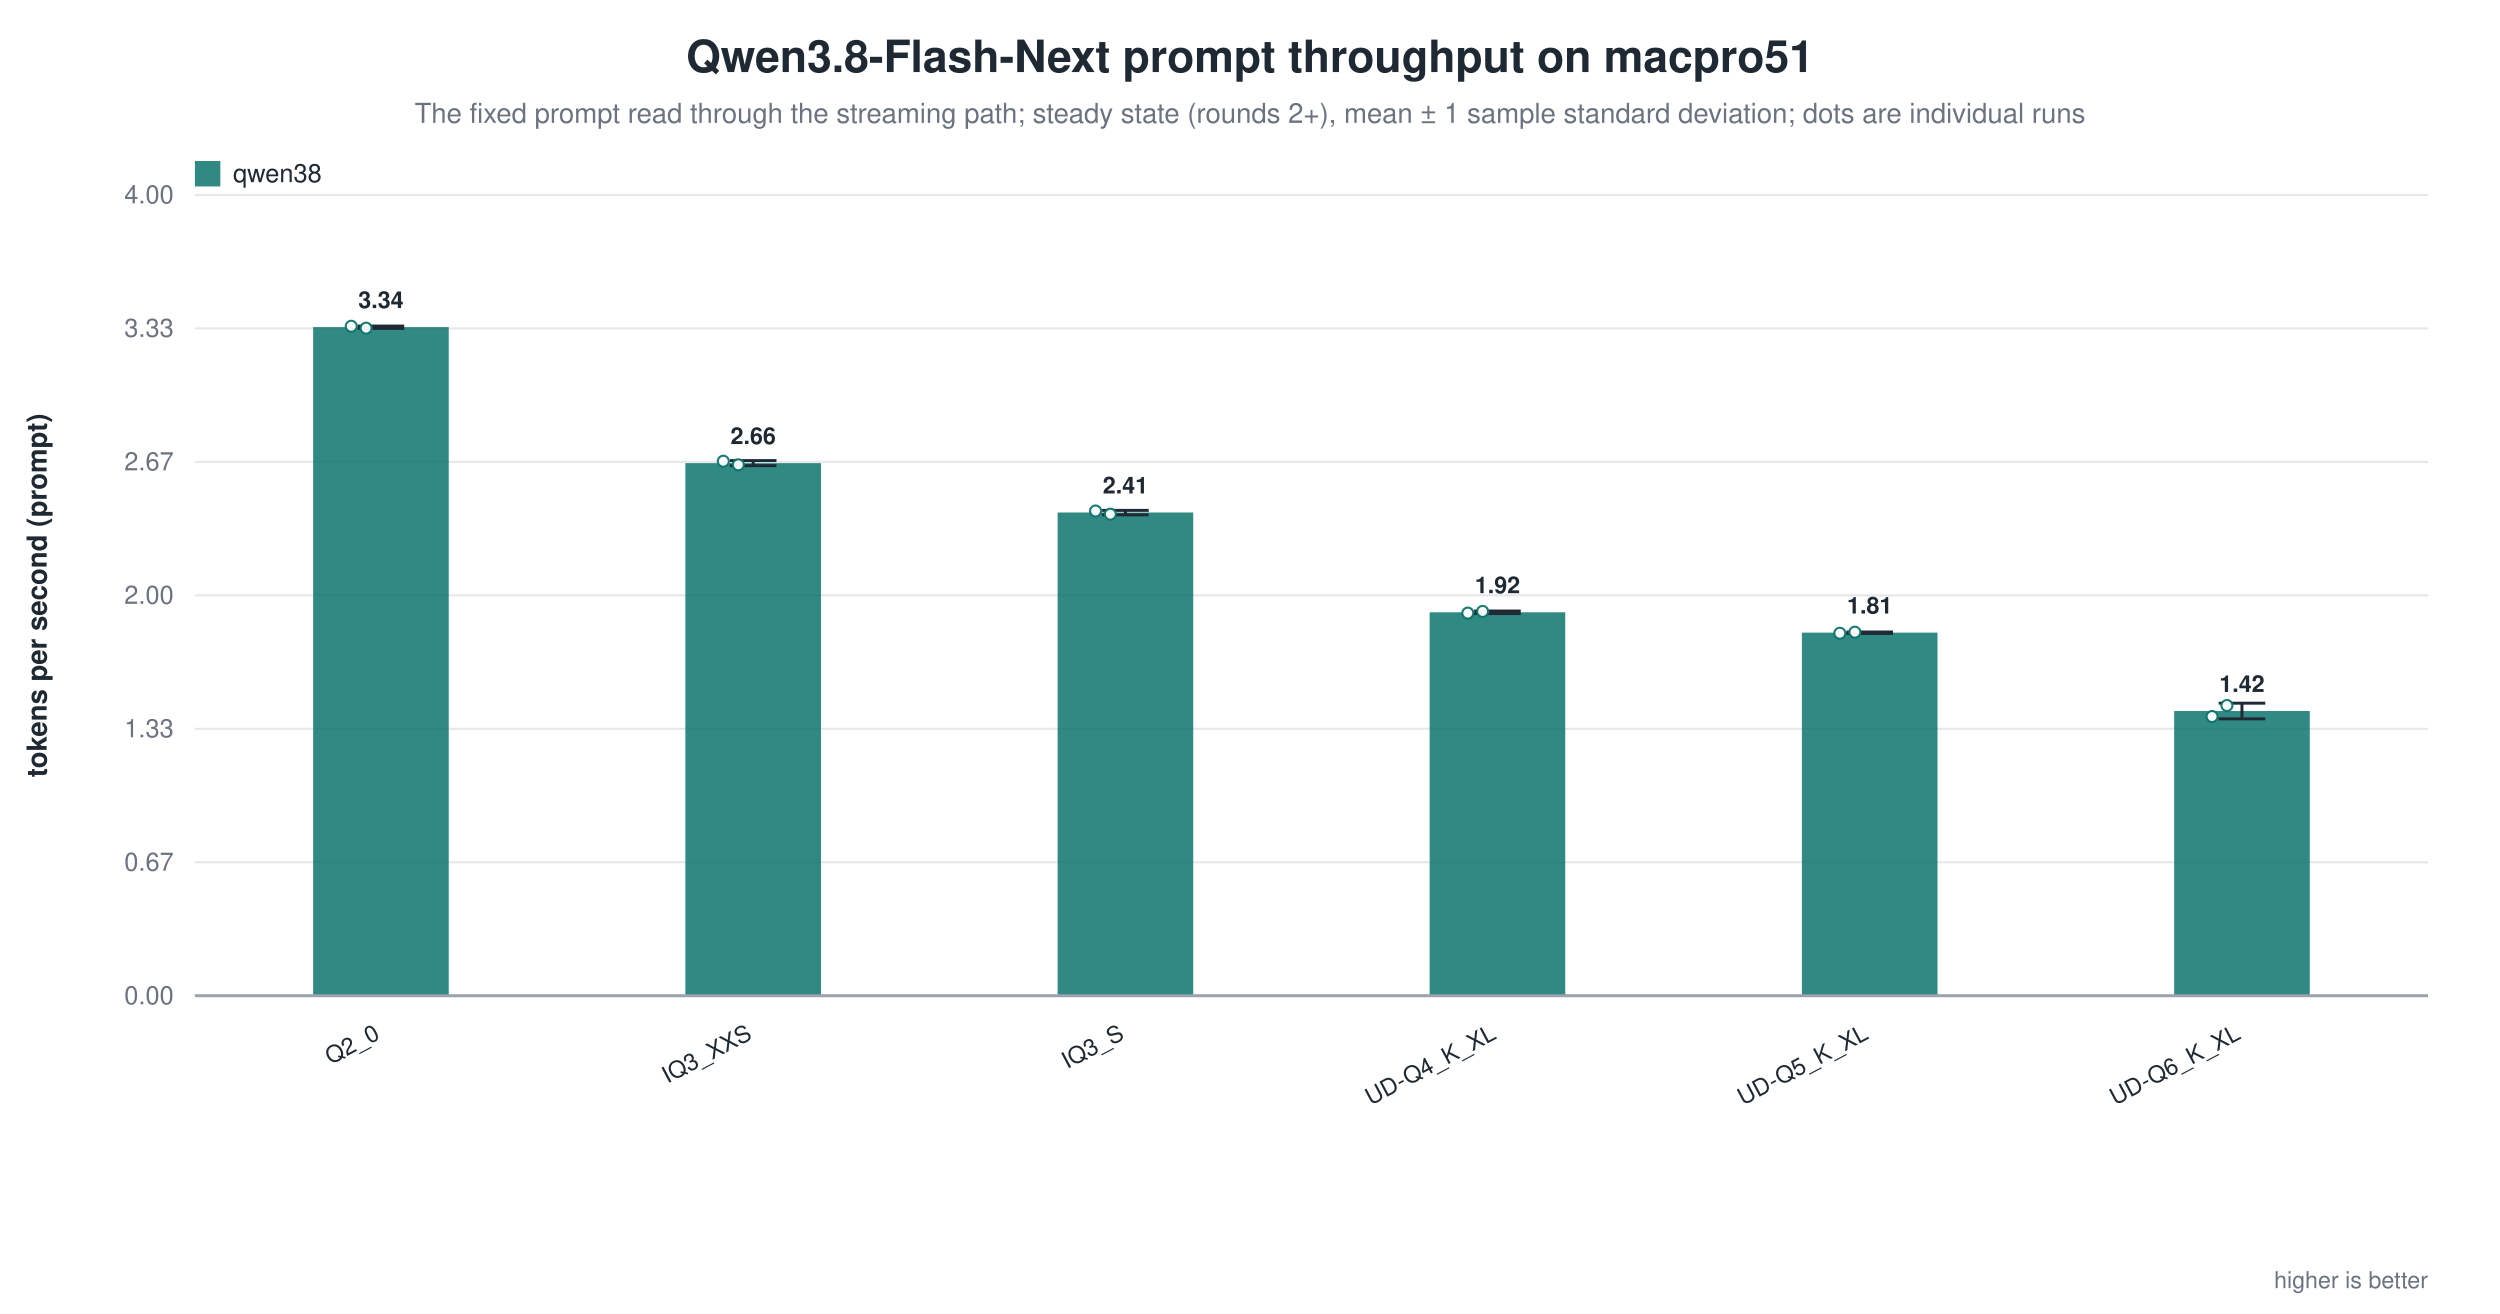
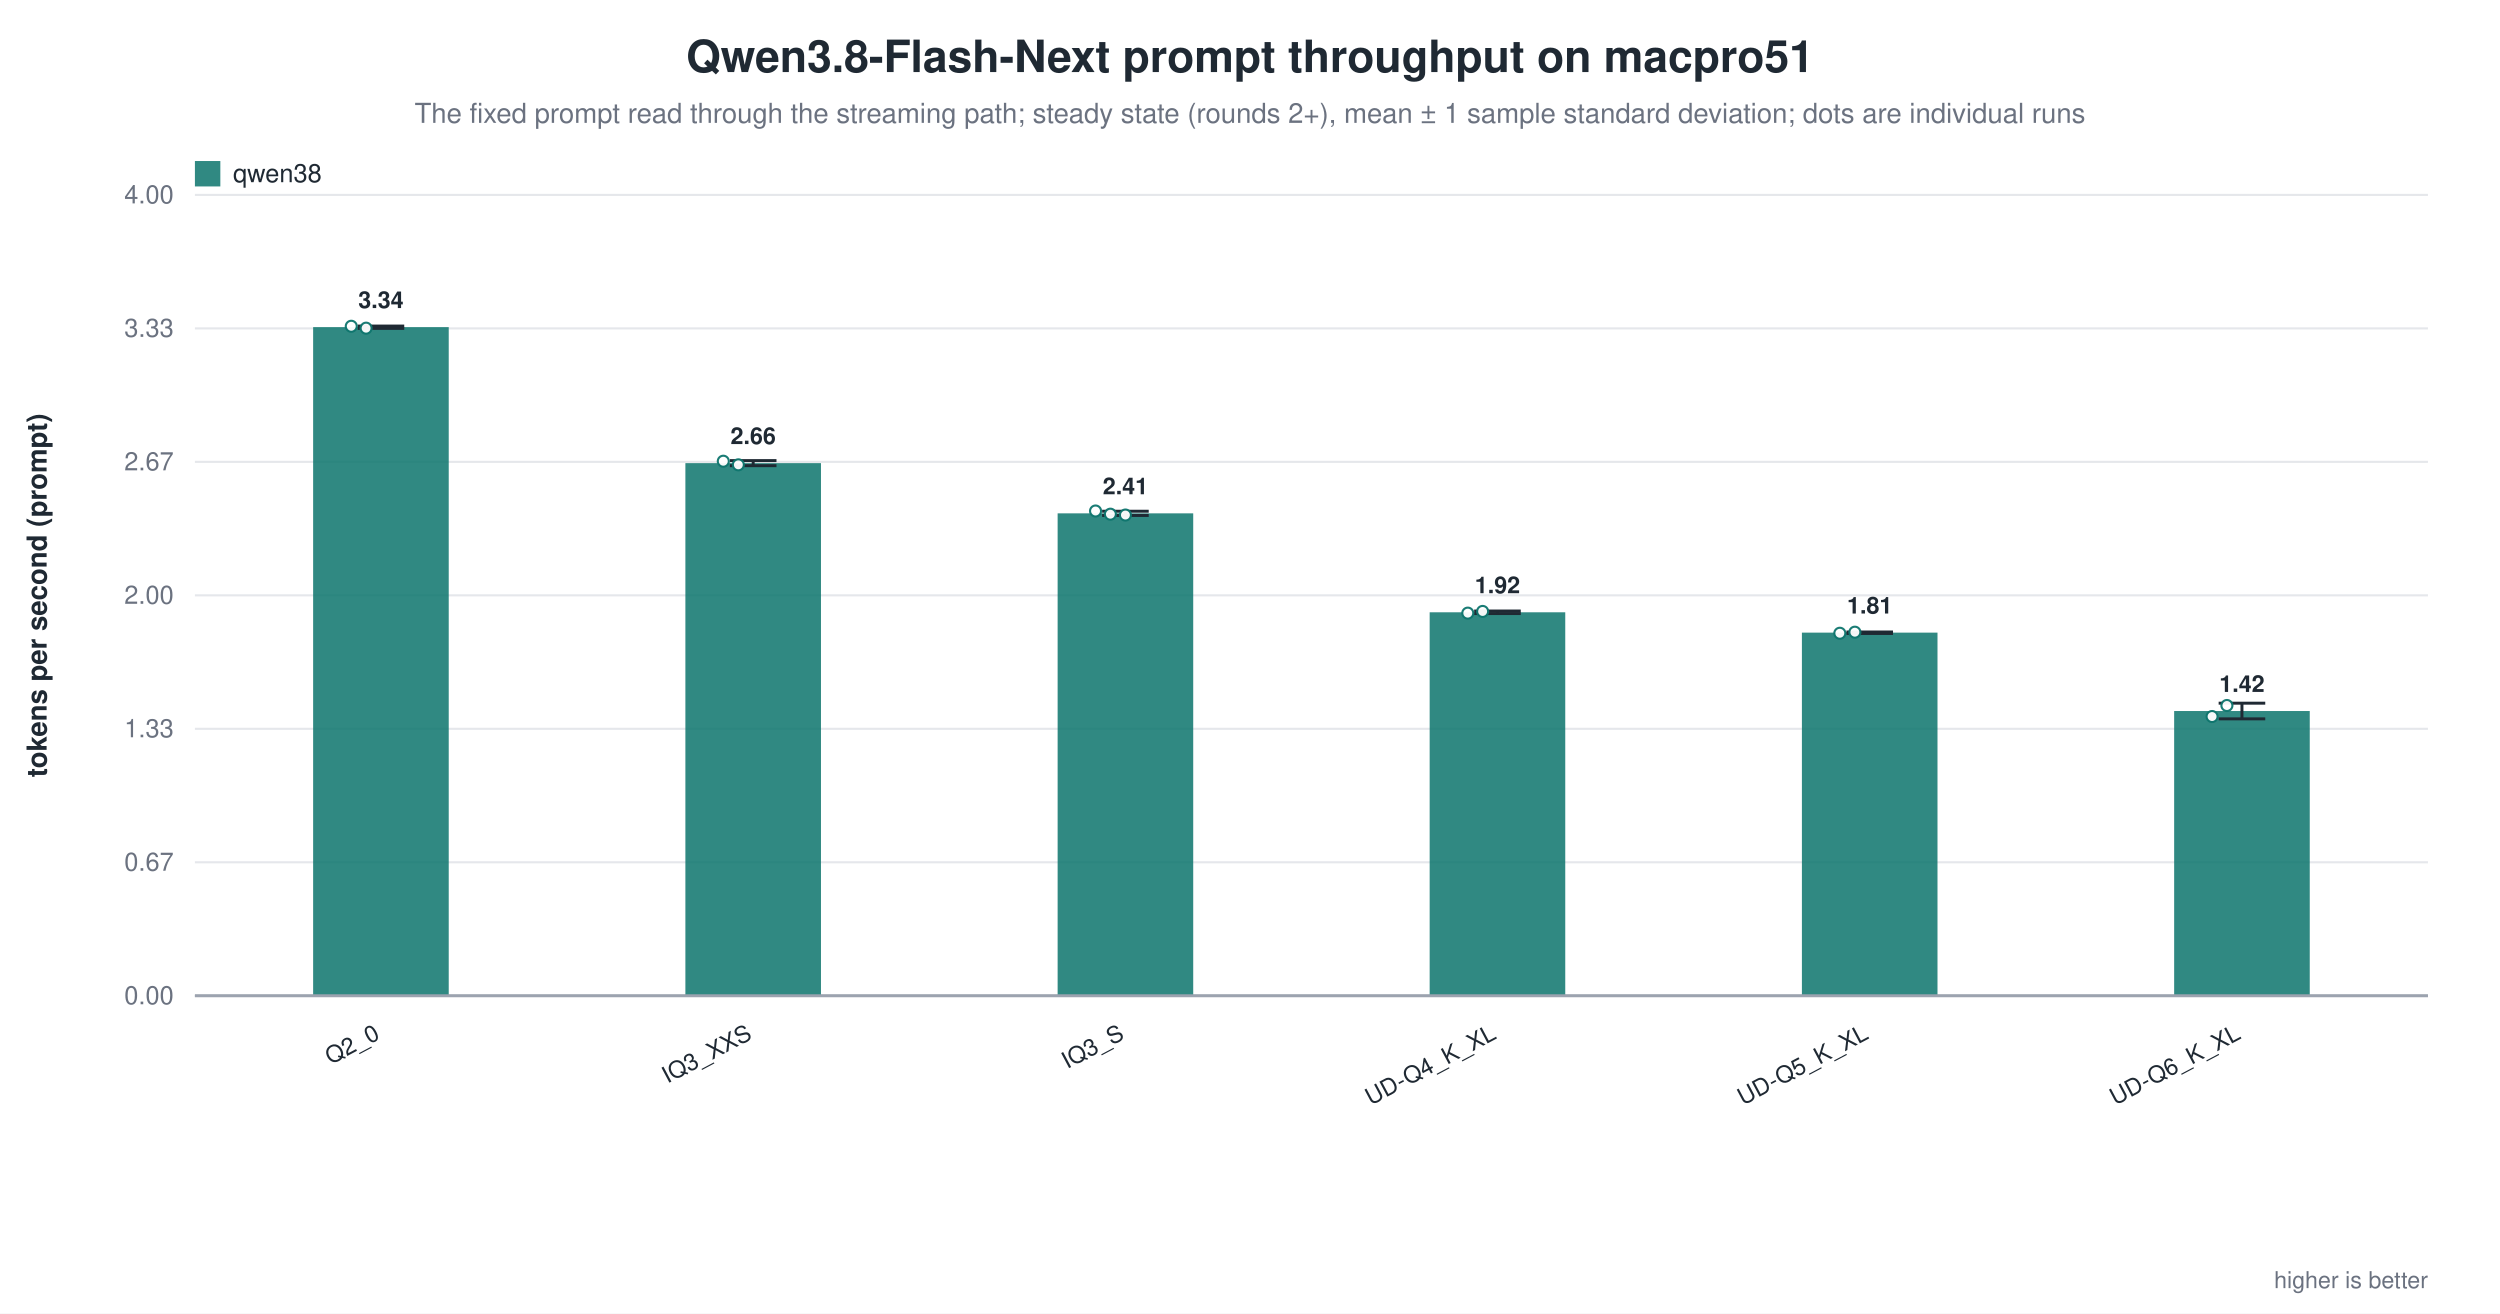
<svg xmlns="http://www.w3.org/2000/svg" width="1180" height="620" viewBox="0 0 1180 620" role="img" aria-label="Qwen3.8-Flash-Next prompt throughput on macpro51">
  <rect width="1180" height="620" fill="white" />
  <text x="590.0" y="34" text-anchor="middle" font-family="Helvetica, Arial, sans-serif" font-size="21" font-weight="600" fill="#1f2933">Qwen3.8-Flash-Next prompt throughput on macpro51</text>
  <text x="590.0" y="58" text-anchor="middle" font-family="Helvetica, Arial, sans-serif" font-size="13" fill="#6b7280">The fixed prompt read through the streaming path; steady state (rounds 2+), mean ± 1 sample standard deviation; dots are individual runs</text>
  <line x1="92.0" y1="470.0" x2="1146.0" y2="470.0" stroke="#9ca3af" stroke-width="1.0" />
  <text x="82.0" y="474.0" text-anchor="end" font-family="Helvetica, Arial, sans-serif" font-size="12" fill="#6b7280" font-weight="400">0.00</text>
  <line x1="92.0" y1="407.0" x2="1146.0" y2="407.0" stroke="#e5e7eb" stroke-width="1.0" />
  <text x="82.0" y="411.0" text-anchor="end" font-family="Helvetica, Arial, sans-serif" font-size="12" fill="#6b7280" font-weight="400">0.67</text>
  <line x1="92.0" y1="344.0" x2="1146.0" y2="344.0" stroke="#e5e7eb" stroke-width="1.0" />
  <text x="82.0" y="348.0" text-anchor="end" font-family="Helvetica, Arial, sans-serif" font-size="12" fill="#6b7280" font-weight="400">1.33</text>
  <line x1="92.0" y1="281.0" x2="1146.0" y2="281.0" stroke="#e5e7eb" stroke-width="1.0" />
  <text x="82.0" y="285.0" text-anchor="end" font-family="Helvetica, Arial, sans-serif" font-size="12" fill="#6b7280" font-weight="400">2.00</text>
  <line x1="92.0" y1="218.0" x2="1146.0" y2="218.0" stroke="#e5e7eb" stroke-width="1.0" />
  <text x="82.0" y="222.0" text-anchor="end" font-family="Helvetica, Arial, sans-serif" font-size="12" fill="#6b7280" font-weight="400">2.67</text>
  <line x1="92.0" y1="155.0" x2="1146.0" y2="155.0" stroke="#e5e7eb" stroke-width="1.0" />
  <text x="82.0" y="159.0" text-anchor="end" font-family="Helvetica, Arial, sans-serif" font-size="12" fill="#6b7280" font-weight="400">3.33</text>
  <line x1="92.0" y1="92.0" x2="1146.0" y2="92.0" stroke="#e5e7eb" stroke-width="1.0" />
  <text x="82.0" y="96.0" text-anchor="end" font-family="Helvetica, Arial, sans-serif" font-size="12" fill="#6b7280" font-weight="400">4.00</text>
  <text x="22.0" y="281.0" text-anchor="middle" font-family="Helvetica, Arial, sans-serif" font-size="13" fill="#1f2933" font-weight="600" transform="rotate(-90.0 22.0 281.0)">tokens per second (prompt)</text>
  <rect x="147.8" y="154.4" width="64.0" height="315.6" fill="#0f766e" opacity="0.86" />
  <line x1="179.8" y1="153.9" x2="179.8" y2="155.0" stroke="#1f2933" stroke-width="1.4" />
  <line x1="168.8" y1="153.9" x2="190.8" y2="153.9" stroke="#1f2933" stroke-width="1.4" />
  <line x1="168.8" y1="155.0" x2="190.8" y2="155.0" stroke="#1f2933" stroke-width="1.4" />
  <circle cx="165.8" cy="154.0" r="2.6" fill="white" stroke="#0f766e" stroke-width="1.0" opacity="0.95" />
  <circle cx="172.8" cy="154.9" r="2.6" fill="white" stroke="#0f766e" stroke-width="1.0" opacity="0.95" />
  <text x="179.8" y="145.4" text-anchor="middle" font-family="Helvetica, Arial, sans-serif" font-size="11" fill="#1f2933" font-weight="600">3.34</text>
  <text x="179.8" y="490.0" text-anchor="end" font-family="Helvetica, Arial, sans-serif" font-size="11" fill="#1f2933" font-weight="500" transform="rotate(-28.0 179.8 490.0)">Q2_0</text>
  <rect x="323.5" y="218.6" width="64.0" height="251.4" fill="#0f766e" opacity="0.86" />
  <line x1="355.5" y1="217.4" x2="355.5" y2="219.8" stroke="#1f2933" stroke-width="1.4" />
  <line x1="344.5" y1="217.4" x2="366.5" y2="217.4" stroke="#1f2933" stroke-width="1.4" />
  <line x1="344.5" y1="219.8" x2="366.5" y2="219.8" stroke="#1f2933" stroke-width="1.4" />
  <circle cx="341.4" cy="217.7" r="2.6" fill="white" stroke="#0f766e" stroke-width="1.0" opacity="0.95" />
  <circle cx="348.5" cy="219.4" r="2.6" fill="white" stroke="#0f766e" stroke-width="1.0" opacity="0.95" />
  <text x="355.5" y="209.6" text-anchor="middle" font-family="Helvetica, Arial, sans-serif" font-size="11" fill="#1f2933" font-weight="600">2.66</text>
  <text x="355.5" y="490.0" text-anchor="end" font-family="Helvetica, Arial, sans-serif" font-size="11" fill="#1f2933" font-weight="500" transform="rotate(-28.0 355.5 490.0)">IQ3_XXS</text>
-   <rect x="499.2" y="241.9" width="64.0" height="228.1" fill="#0f766e" opacity="0.86" />
-   <line x1="531.2" y1="240.9" x2="531.2" y2="243.0" stroke="#1f2933" stroke-width="1.4" />
-   <line x1="520.2" y1="240.9" x2="542.2" y2="240.9" stroke="#1f2933" stroke-width="1.4" />
-   <line x1="520.2" y1="243.0" x2="542.2" y2="243.0" stroke="#1f2933" stroke-width="1.4" />
+   <rect x="499.2" y="242.3" width="64.0" height="227.7" fill="#0f766e" opacity="0.86" />
+   <line x1="531.2" y1="241.3" x2="531.2" y2="243.3" stroke="#1f2933" stroke-width="1.4" />
+   <line x1="520.2" y1="241.3" x2="542.2" y2="241.3" stroke="#1f2933" stroke-width="1.4" />
+   <line x1="520.2" y1="243.3" x2="542.2" y2="243.3" stroke="#1f2933" stroke-width="1.4" />
  <circle cx="517.1" cy="241.2" r="2.6" fill="white" stroke="#0f766e" stroke-width="1.0" opacity="0.95" />
  <circle cx="524.1" cy="242.7" r="2.6" fill="white" stroke="#0f766e" stroke-width="1.0" opacity="0.95" />
-   <text x="531.2" y="232.9" text-anchor="middle" font-family="Helvetica, Arial, sans-serif" font-size="11" fill="#1f2933" font-weight="600">2.41</text>
+   <circle cx="531.2" cy="243.1" r="2.6" fill="white" stroke="#0f766e" stroke-width="1.0" opacity="0.95" />
+   <text x="531.2" y="233.3" text-anchor="middle" font-family="Helvetica, Arial, sans-serif" font-size="11" fill="#1f2933" font-weight="600">2.41</text>
  <text x="531.2" y="490.0" text-anchor="end" font-family="Helvetica, Arial, sans-serif" font-size="11" fill="#1f2933" font-weight="500" transform="rotate(-28.0 531.2 490.0)">IQ3_S</text>
  <rect x="674.8" y="289.0" width="64.0" height="181.0" fill="#0f766e" opacity="0.86" />
  <line x1="706.8" y1="288.4" x2="706.8" y2="289.6" stroke="#1f2933" stroke-width="1.4" />
  <line x1="695.8" y1="288.4" x2="717.8" y2="288.4" stroke="#1f2933" stroke-width="1.4" />
  <line x1="695.8" y1="289.6" x2="717.8" y2="289.6" stroke="#1f2933" stroke-width="1.4" />
  <circle cx="692.8" cy="289.4" r="2.6" fill="white" stroke="#0f766e" stroke-width="1.0" opacity="0.95" />
  <circle cx="699.8" cy="288.6" r="2.6" fill="white" stroke="#0f766e" stroke-width="1.0" opacity="0.95" />
  <text x="706.8" y="280.0" text-anchor="middle" font-family="Helvetica, Arial, sans-serif" font-size="11" fill="#1f2933" font-weight="600">1.92</text>
  <text x="706.8" y="490.0" text-anchor="end" font-family="Helvetica, Arial, sans-serif" font-size="11" fill="#1f2933" font-weight="500" transform="rotate(-28.0 706.8 490.0)">UD-Q4_K_XL</text>
  <rect x="850.5" y="298.6" width="64.0" height="171.4" fill="#0f766e" opacity="0.86" />
  <line x1="882.5" y1="298.3" x2="882.5" y2="299.0" stroke="#1f2933" stroke-width="1.4" />
  <line x1="871.5" y1="298.3" x2="893.5" y2="298.3" stroke="#1f2933" stroke-width="1.4" />
  <line x1="871.5" y1="299.0" x2="893.5" y2="299.0" stroke="#1f2933" stroke-width="1.4" />
  <circle cx="868.4" cy="298.9" r="2.6" fill="white" stroke="#0f766e" stroke-width="1.0" opacity="0.95" />
  <circle cx="875.5" cy="298.4" r="2.6" fill="white" stroke="#0f766e" stroke-width="1.0" opacity="0.95" />
  <text x="882.5" y="289.6" text-anchor="middle" font-family="Helvetica, Arial, sans-serif" font-size="11" fill="#1f2933" font-weight="600">1.81</text>
  <text x="882.5" y="490.0" text-anchor="end" font-family="Helvetica, Arial, sans-serif" font-size="11" fill="#1f2933" font-weight="500" transform="rotate(-28.0 882.5 490.0)">UD-Q5_K_XL</text>
  <rect x="1026.2" y="335.6" width="64.0" height="134.4" fill="#0f766e" opacity="0.86" />
  <line x1="1058.2" y1="331.9" x2="1058.2" y2="339.3" stroke="#1f2933" stroke-width="1.4" />
  <line x1="1047.2" y1="331.9" x2="1069.2" y2="331.9" stroke="#1f2933" stroke-width="1.4" />
  <line x1="1047.2" y1="339.3" x2="1069.2" y2="339.3" stroke="#1f2933" stroke-width="1.4" />
  <circle cx="1044.1" cy="338.2" r="2.6" fill="white" stroke="#0f766e" stroke-width="1.0" opacity="0.95" />
  <circle cx="1051.1" cy="333.0" r="2.6" fill="white" stroke="#0f766e" stroke-width="1.0" opacity="0.95" />
  <text x="1058.2" y="326.6" text-anchor="middle" font-family="Helvetica, Arial, sans-serif" font-size="11" fill="#1f2933" font-weight="600">1.42</text>
  <text x="1058.2" y="490.0" text-anchor="end" font-family="Helvetica, Arial, sans-serif" font-size="11" fill="#1f2933" font-weight="500" transform="rotate(-28.0 1058.2 490.0)">UD-Q6_K_XL</text>
  <line x1="92.0" y1="470.0" x2="1146.0" y2="470.0" stroke="#9ca3af" stroke-width="1.4" />
  <rect x="92.0" y="76.0" width="12.0" height="12.0" fill="#0f766e" opacity="0.86" />
  <text x="110.0" y="86.0" text-anchor="start" font-family="Helvetica, Arial, sans-serif" font-size="12" fill="#1f2933" font-weight="500">qwen38</text>
  <text x="1146.0" y="608.0" text-anchor="end" font-family="Helvetica, Arial, sans-serif" font-size="11" fill="#6b7280" font-weight="400">higher is better</text>
</svg>
